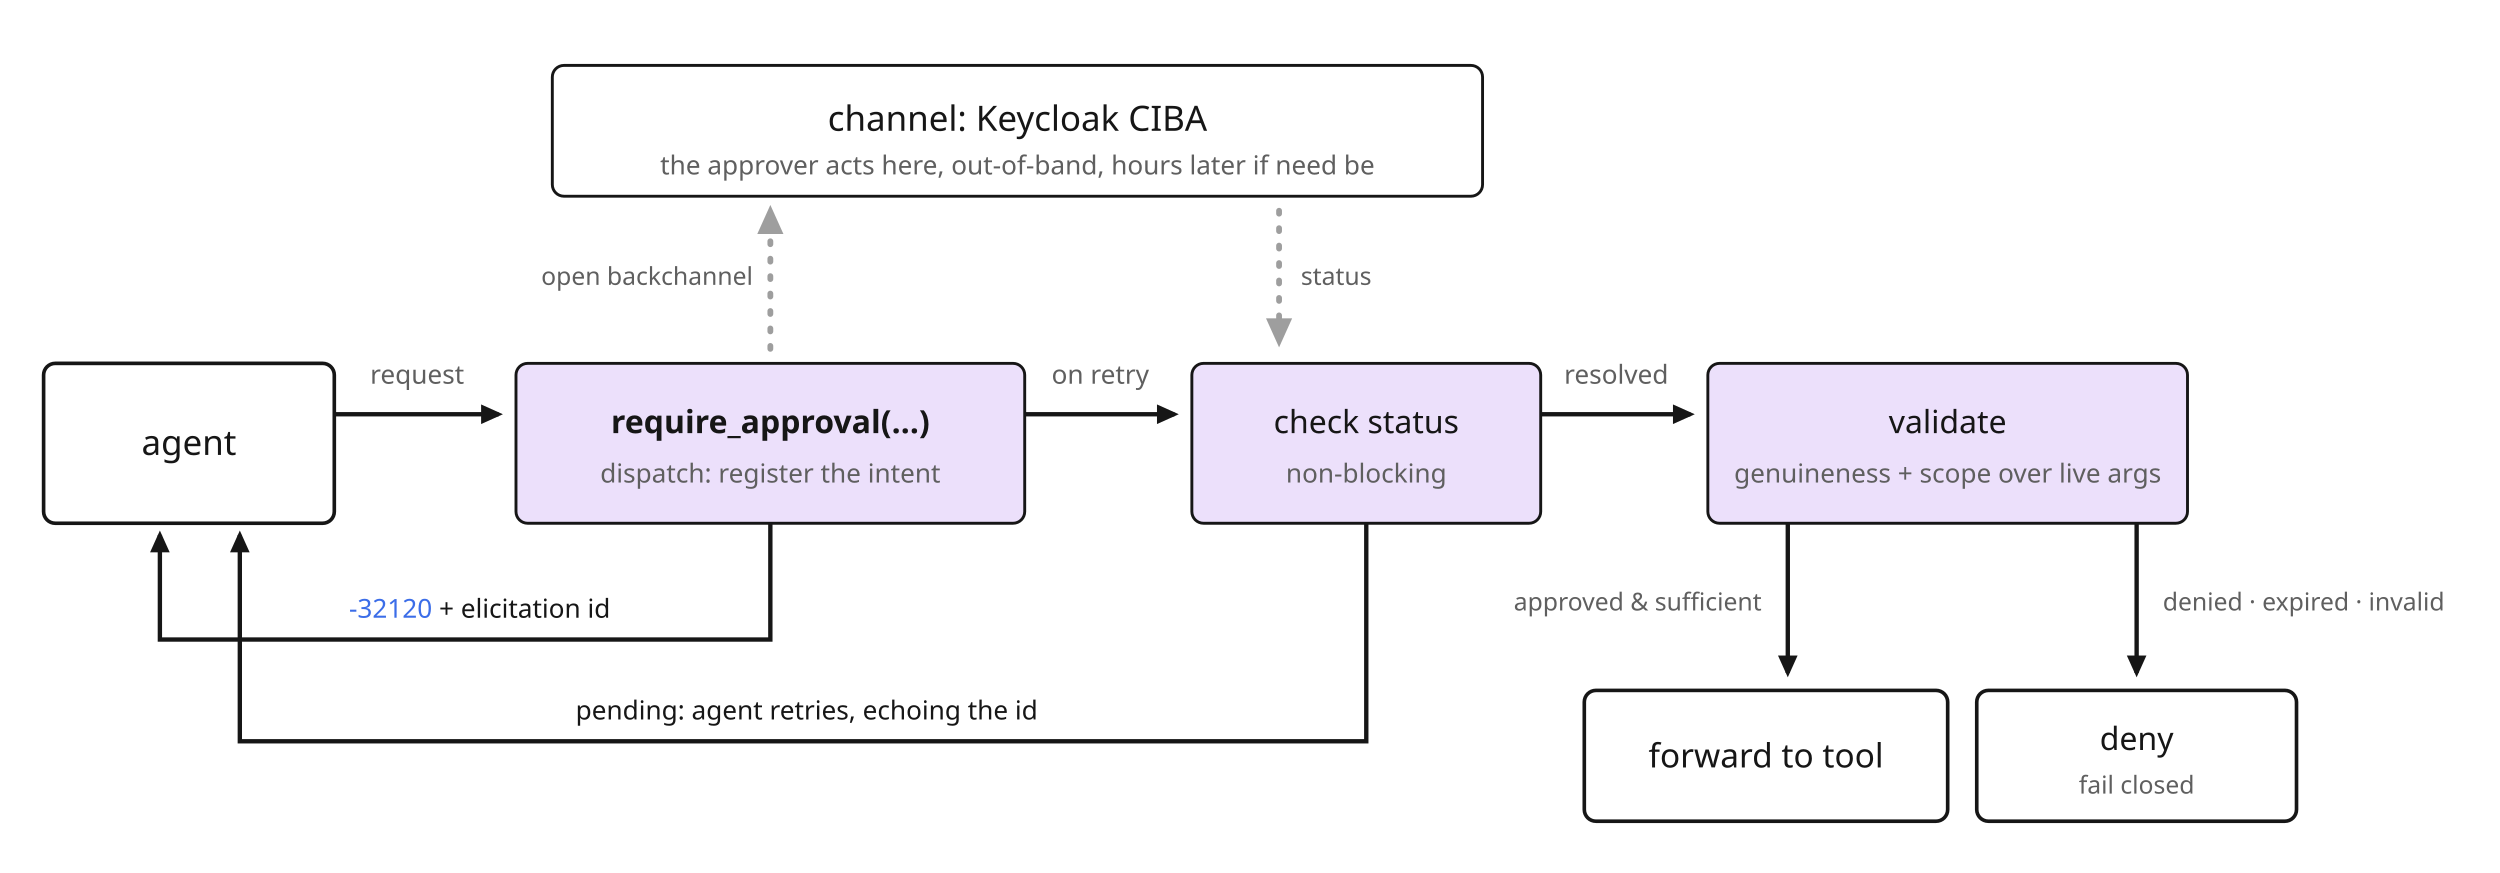
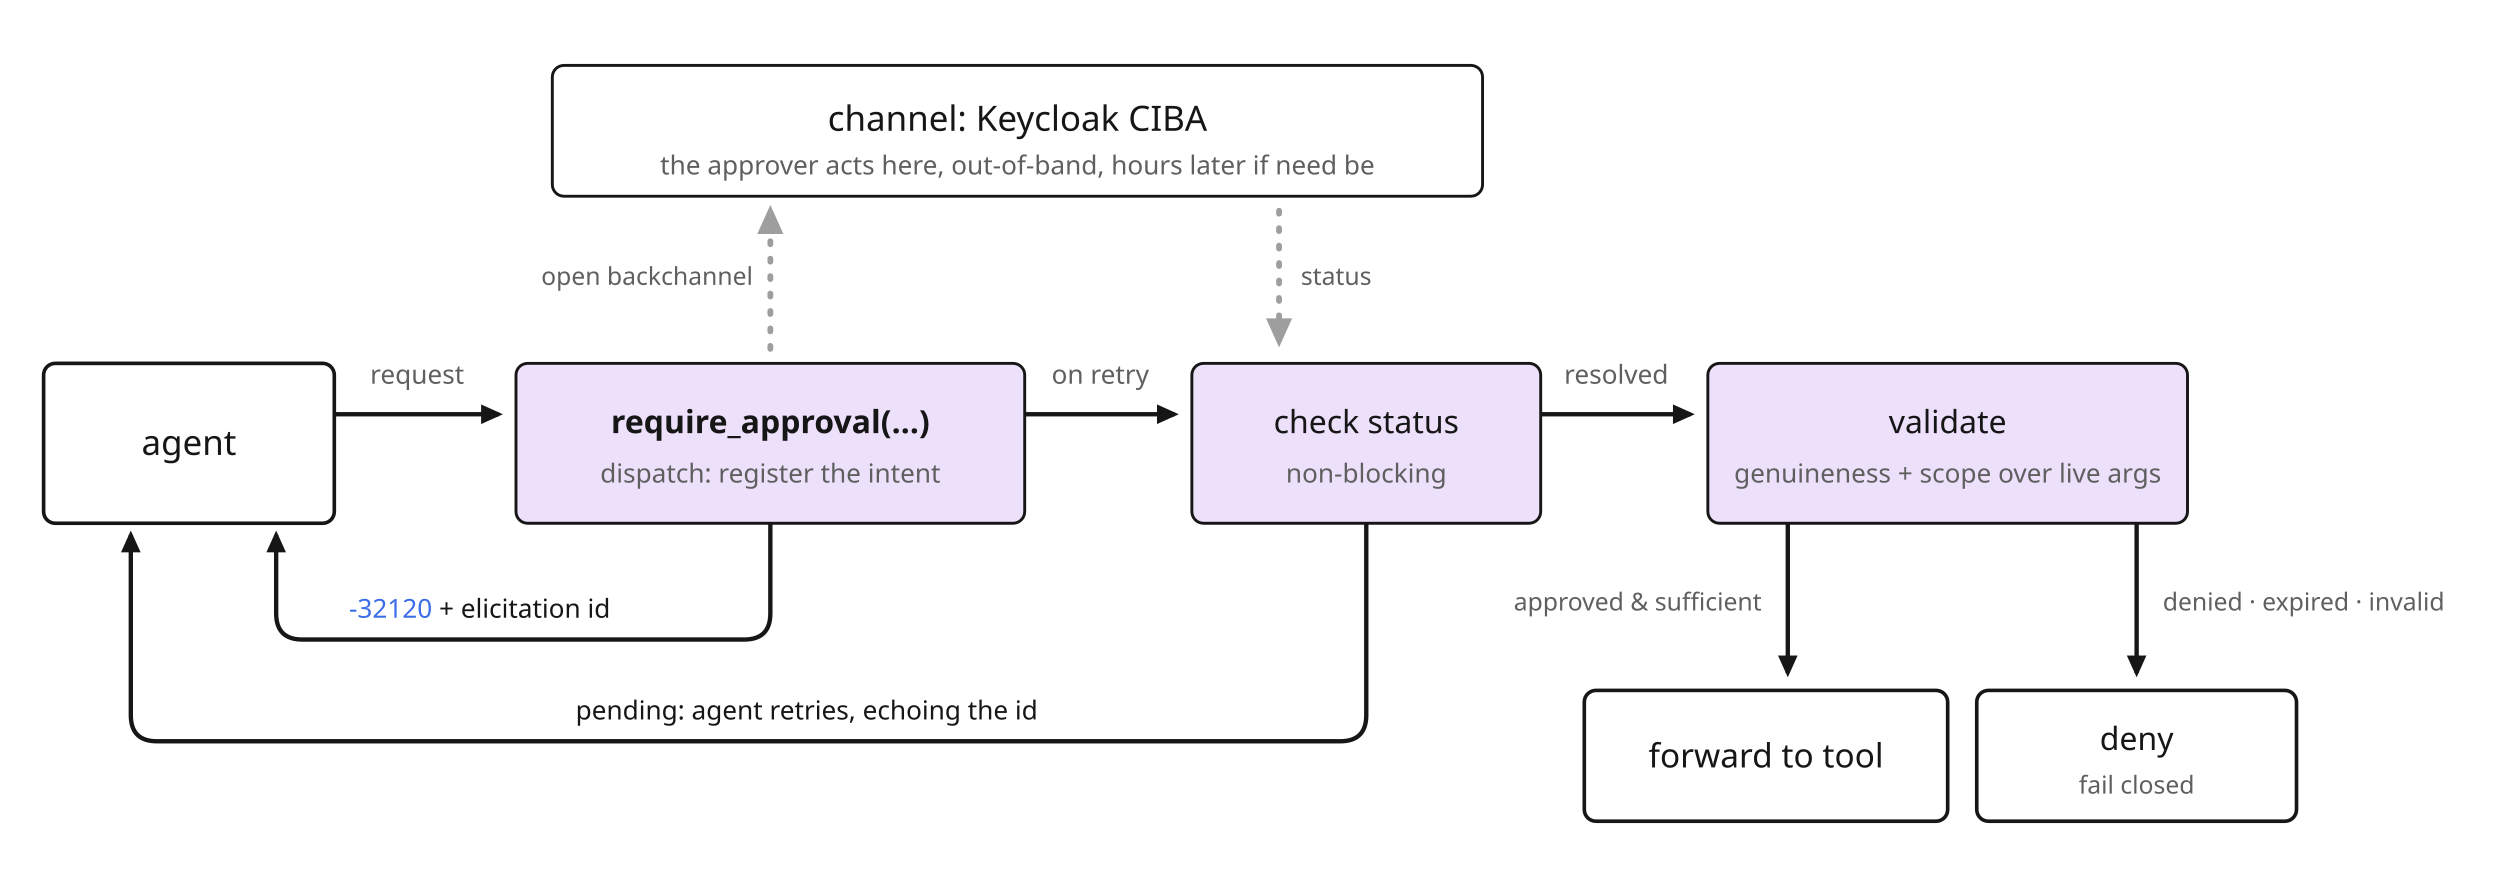
<svg xmlns="http://www.w3.org/2000/svg" viewBox="0 0 1720 600" font-family="IBM Plex Sans">
  <defs>
    <marker id="ah" markerWidth="6" markerHeight="5" refX="4" refY="2.25" orient="auto">
      <path d="M0,0 L5,2.25 L0,4.5 z" fill="#161616" />
    </marker>
    <marker id="ahg" markerWidth="6" markerHeight="5" refX="4" refY="2.25" orient="auto">
      <path d="M0,0 L5,2.25 L0,4.5 z" fill="#9e9e9e" />
    </marker>
  </defs>
  <rect width="1720" height="700" fill="#ffffff" />
  <rect x="380" y="45" width="640" height="90" rx="8" fill="#ffffff" stroke="#161616" stroke-width="2" />
  <text x="700" y="90" font-size="24" fill="#161616" text-anchor="middle">channel: Keycloak CIBA</text>
  <text x="700" y="120" font-size="18" fill="#5f5f5f" text-anchor="middle">the approver acts here, out-of-band, hours later if need be</text>
  <line x1="530" y1="240" x2="530" y2="145" stroke="#9e9e9e" stroke-width="4" stroke-dasharray="2 10" stroke-linecap="round" marker-end="url(#ahg)" />
  <text x="518" y="196" font-size="17" fill="#5f5f5f" text-anchor="end">open backchannel</text>
  <line x1="880" y1="145" x2="880" y2="235" stroke="#9e9e9e" stroke-width="4" stroke-dasharray="2 10" stroke-linecap="round" marker-end="url(#ahg)" />
  <text x="895" y="196" font-size="17" fill="#5f5f5f">status</text>
  <rect x="30" y="250" width="200" height="110" rx="8" fill="#ffffff" stroke="#161616" stroke-width="2.5" />
  <text x="130" y="313" font-size="24" fill="#161616" text-anchor="middle">agent</text>
  <line x1="230" y1="285" x2="343" y2="285" stroke="#161616" stroke-width="3" marker-end="url(#ah)" />
  <text x="287" y="264" font-size="18" fill="#5f5f5f" text-anchor="middle">request</text>
  <rect x="355" y="250" width="350" height="110" rx="8" fill="#ece0fb" stroke="#161616" stroke-width="2" />
  <text x="530" y="298" font-size="22" fill="#161616" text-anchor="middle" font-family="IBM Plex Mono" font-weight="600">require_approval(…)</text>
  <text x="530" y="332" font-size="18" fill="#5f5f5f" text-anchor="middle">dispatch: register the intent</text>
  <line x1="705" y1="285" x2="808" y2="285" stroke="#161616" stroke-width="3" marker-end="url(#ah)" />
  <text x="757" y="264" font-size="18" fill="#5f5f5f" text-anchor="middle">on retry</text>
  <rect x="820" y="250" width="240" height="110" rx="8" fill="#ece0fb" stroke="#161616" stroke-width="2" />
  <text x="940" y="298" font-size="22" fill="#161616" text-anchor="middle">check status</text>
  <text x="940" y="332" font-size="18" fill="#5f5f5f" text-anchor="middle">non-blocking</text>
  <line x1="1060" y1="285" x2="1163" y2="285" stroke="#161616" stroke-width="3" marker-end="url(#ah)" />
  <text x="1112" y="264" font-size="18" fill="#5f5f5f" text-anchor="middle">resolved</text>
  <rect x="1175" y="250" width="330" height="110" rx="8" fill="#ece0fb" stroke="#161616" stroke-width="2" />
  <text x="1340" y="298" font-size="22" fill="#161616" text-anchor="middle">validate</text>
  <text x="1340" y="332" font-size="18" fill="#5f5f5f" text-anchor="middle">genuineness + scope over live args</text>
  <line x1="1230" y1="360" x2="1230" y2="463" stroke="#161616" stroke-width="3" marker-end="url(#ah)" />
  <text x="1212" y="420" font-size="17" fill="#5f5f5f" text-anchor="end">approved &amp; sufficient</text>
  <rect x="1090" y="475" width="250" height="90" rx="8" fill="#ffffff" stroke="#161616" stroke-width="2.5" />
  <text x="1215" y="528" font-size="23" fill="#161616" text-anchor="middle">forward to tool</text>
  <line x1="1470" y1="360" x2="1470" y2="463" stroke="#161616" stroke-width="3" marker-end="url(#ah)" />
  <text x="1488" y="420" font-size="17" fill="#5f5f5f">denied · expired · invalid</text>
  <rect x="1360" y="475" width="220" height="90" rx="8" fill="#ffffff" stroke="#161616" stroke-width="2.5" />
  <text x="1470" y="516" font-size="22" fill="#161616" text-anchor="middle">deny</text>
  <text x="1470" y="546" font-size="17" fill="#5f5f5f" text-anchor="middle">fail closed</text>
-   <path d="M 530 360 L 530 440 L 110 440 L 110 368" fill="none" stroke="#161616" stroke-width="3" marker-end="url(#ah)" />
+   <path d="M 530 360 V 422 Q 530 440 512 440 H 208 Q 190 440 190 422 V 368" fill="none" stroke="#161616" stroke-width="3" marker-end="url(#ah)" />
  <text x="330" y="425" font-size="18" fill="#161616" text-anchor="middle">
    <tspan font-family="IBM Plex Mono" fill="#3b6de8">-32120</tspan> + elicitation id</text>
-   <path d="M 940 360 L 940 510 L 165 510 L 165 368" fill="none" stroke="#161616" stroke-width="3" marker-end="url(#ah)" />
+   <path d="M 940 360 V 492 Q 940 510 922 510 H 108 Q 90 510 90 492 V 368" fill="none" stroke="#161616" stroke-width="3" marker-end="url(#ah)" />
  <text x="555" y="495" font-size="18" fill="#161616" text-anchor="middle">pending: agent retries, echoing the id</text>
</svg>
